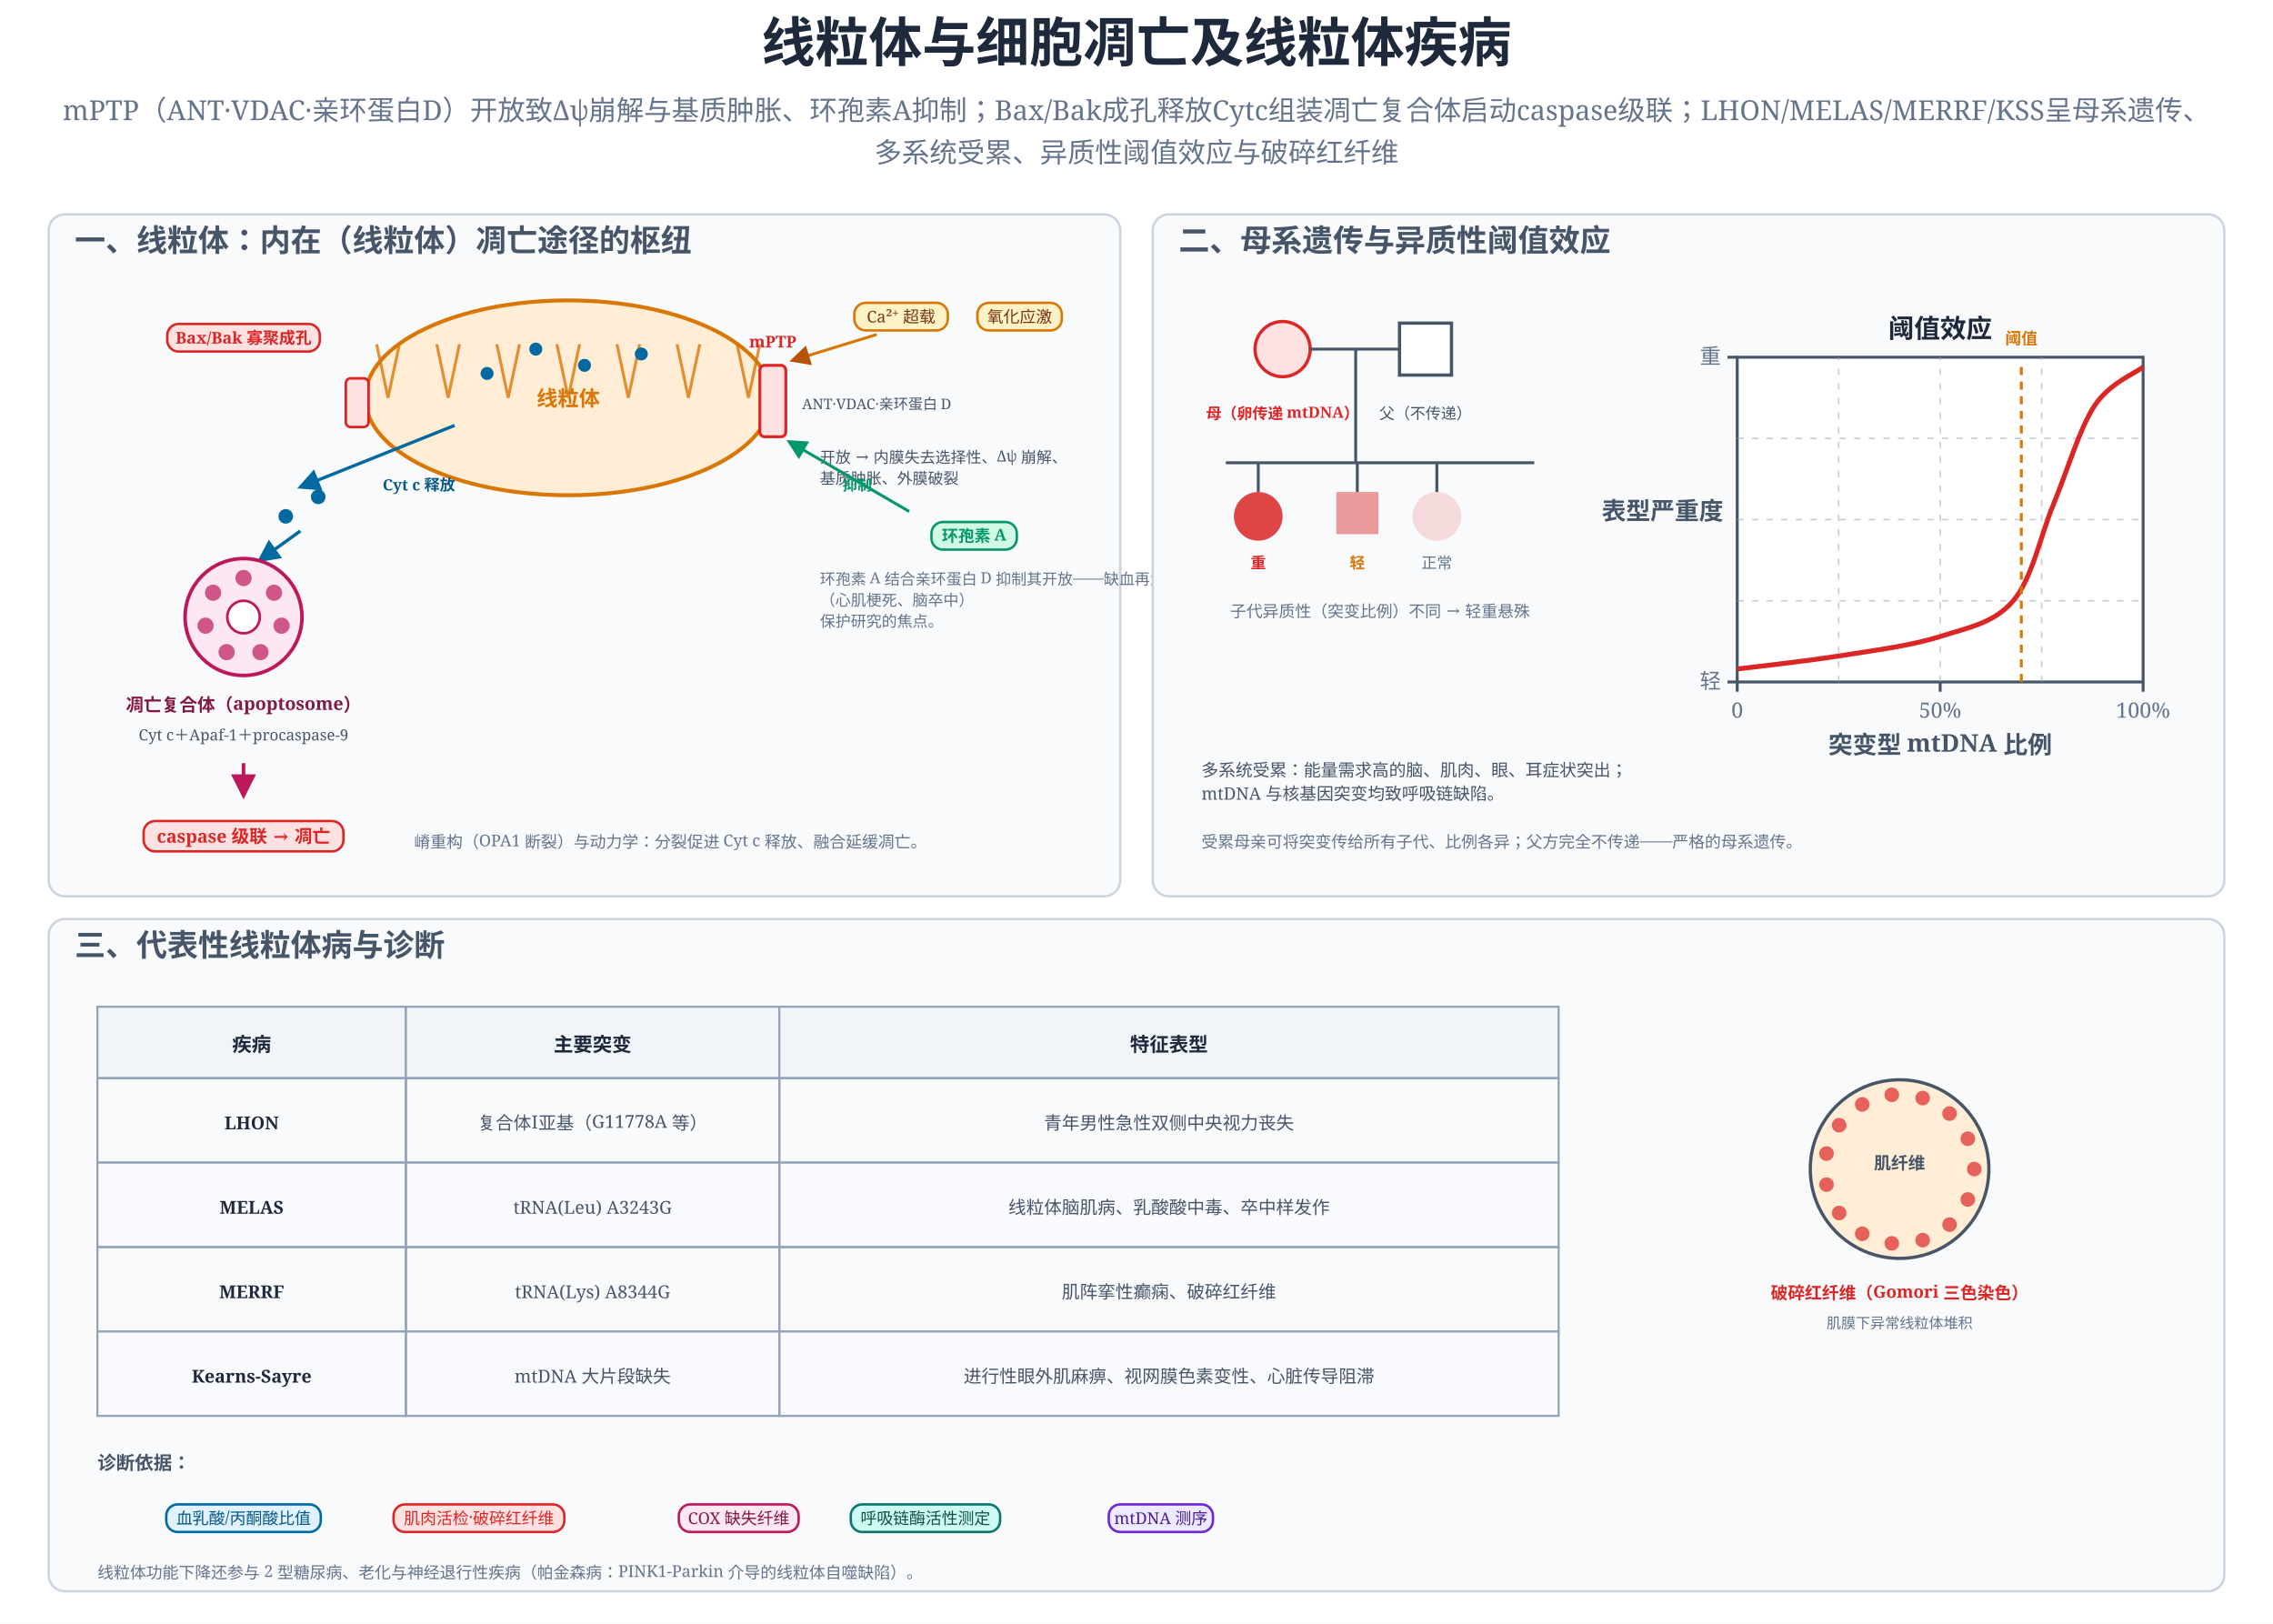
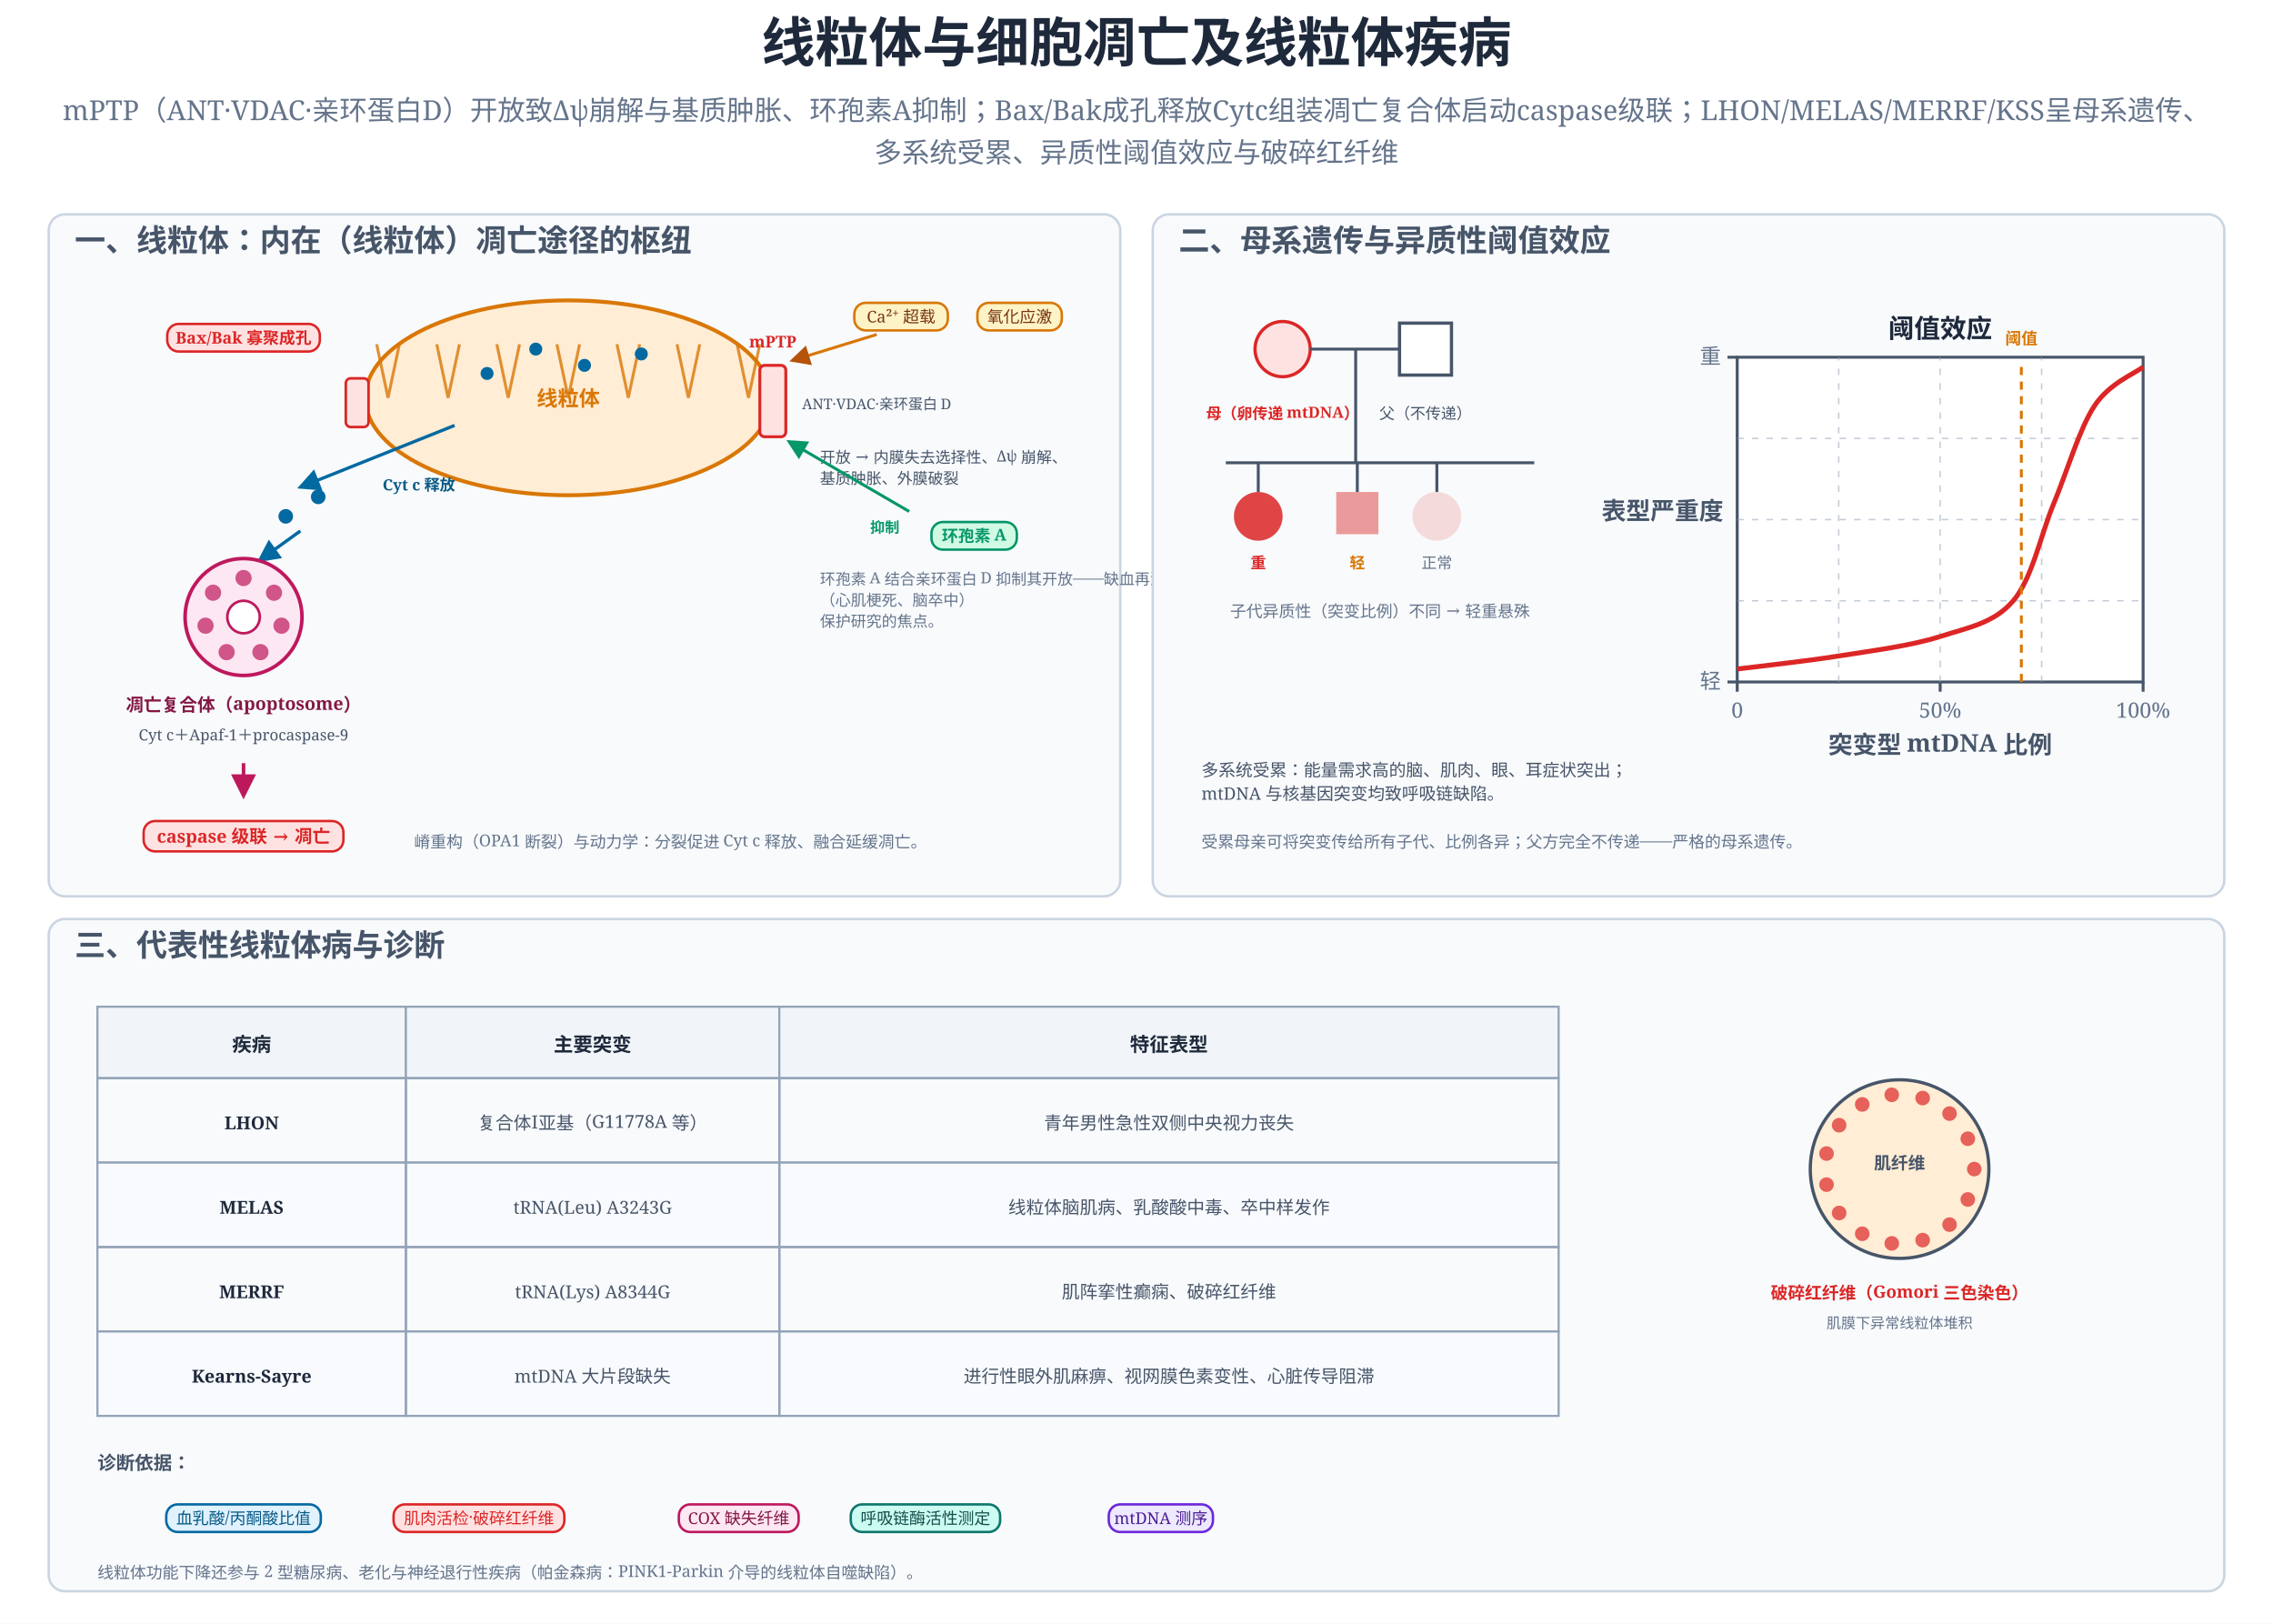
<svg xmlns="http://www.w3.org/2000/svg" width="1400" height="1000" viewBox="0 0 1400 1000" font-family="Noto Serif SC, LXGW WenKai, Songti SC, serif">
  <defs>
    <marker id="arr-ink" viewBox="0 0 10 10" refX="8.5" refY="5" markerWidth="7" markerHeight="7" orient="auto-start-reverse">
      <path d="M0,0 L10,5 L0,10 z" fill="#334155" />
    </marker>
    <marker id="arr-dna" viewBox="0 0 10 10" refX="8.5" refY="5" markerWidth="7" markerHeight="7" orient="auto-start-reverse">
      <path d="M0,0 L10,5 L0,10 z" fill="#0f766e" />
    </marker>
    <marker id="arr-rna" viewBox="0 0 10 10" refX="8.5" refY="5" markerWidth="7" markerHeight="7" orient="auto-start-reverse">
      <path d="M0,0 L10,5 L0,10 z" fill="#b45309" />
    </marker>
    <marker id="arr-pro" viewBox="0 0 10 10" refX="8.5" refY="5" markerWidth="7" markerHeight="7" orient="auto-start-reverse">
      <path d="M0,0 L10,5 L0,10 z" fill="#6d28d9" />
    </marker>
    <marker id="arr-enz" viewBox="0 0 10 10" refX="8.5" refY="5" markerWidth="7" markerHeight="7" orient="auto-start-reverse">
      <path d="M0,0 L10,5 L0,10 z" fill="#be185d" />
    </marker>
    <marker id="arr-acc" viewBox="0 0 10 10" refX="8.5" refY="5" markerWidth="7" markerHeight="7" orient="auto-start-reverse">
      <path d="M0,0 L10,5 L0,10 z" fill="#0369a1" />
    </marker>
    <marker id="arr-ok" viewBox="0 0 10 10" refX="8.5" refY="5" markerWidth="7" markerHeight="7" orient="auto-start-reverse">
      <path d="M0,0 L10,5 L0,10 z" fill="#059669" />
    </marker>
    <marker id="arr-warn" viewBox="0 0 10 10" refX="8.5" refY="5" markerWidth="7" markerHeight="7" orient="auto-start-reverse">
      <path d="M0,0 L10,5 L0,10 z" fill="#b45309" />
    </marker>
    <marker id="arr-bad" viewBox="0 0 10 10" refX="8.5" refY="5" markerWidth="7" markerHeight="7" orient="auto-start-reverse">
      <path d="M0,0 L10,5 L0,10 z" fill="#dc2626" />
    </marker>
    <marker id="arr-mute" viewBox="0 0 10 10" refX="8.5" refY="5" markerWidth="7" markerHeight="7" orient="auto-start-reverse">
      <path d="M0,0 L10,5 L0,10 z" fill="#94a3b8" />
    </marker>
  </defs>
  <rect x="0" y="0" width="1400" height="1000" fill="#ffffff" />
  <text x="700" y="38" text-anchor="middle" font-size="33" font-weight="700" fill="#1e293b">线粒体与细胞凋亡及线粒体疾病</text>
  <text x="700" y="74" text-anchor="middle" font-size="17" fill="#64748b">mPTP（ANT·VDAC·亲环蛋白D）开放致Δψ崩解与基质肿胀、环孢素A抑制；Bax/Bak成孔释放Cytc组装凋亡复合体启动caspase级联；LHON/MELAS/MERRF/KSS呈母系遗传、</text>
  <text x="700" y="100" text-anchor="middle" font-size="17" fill="#64748b">多系统受累、异质性阈值效应与破碎红纤维</text>
  <rect x="30" y="132" width="660" height="420" rx="10" fill="#f8fafc" stroke="#cbd5e1" stroke-width="1.5" />
  <text x="46" y="154.84" font-size="19" fill="#475569" font-weight="700">一、线粒体：内在（线粒体）凋亡途径的枢纽</text>
  <ellipse cx="350" cy="245" rx="125" ry="60" fill="#ffedd5" stroke="#d97706" stroke-width="2.4" />
  <path d="M 232,212 L 239,245 L 246,212 M 269,212 L 276,245 L 283,212 M 306,212 L 313,245 L 320,212 M 343,212 L 350,245 L 357,212 M 380,212 L 387,245 L 394,212 M 417,212 L 424,245 L 431,212 M 454,212 L 461,245 L 468,212 " fill="none" opacity="0.8" stroke="#d97706" stroke-width="1.8" />
  <text x="350" y="250" font-size="13" fill="#d97706" text-anchor="middle" font-weight="700">线粒体</text>
  <circle cx="300" cy="230" r="4" fill="#0369a1" />
  <circle cx="330" cy="215" r="4" fill="#0369a1" />
  <circle cx="360" cy="225" r="4" fill="#0369a1" />
  <circle cx="395" cy="218" r="4" fill="#0369a1" />
  <rect x="213" y="233" width="14" height="30" rx="3" fill="#fee2e2" stroke="#dc2626" stroke-width="1.6" />
  <rect x="103.006" y="199.5" width="93.988" height="17" rx="7" fill="#fee2e2" stroke="#dc2626" stroke-width="1.5" />
  <text x="150" y="211.6" font-size="10" fill="#dc2626" text-anchor="middle" font-weight="700">Bax/Bak 寡聚成孔</text>
  <line x1="280" y1="262" x2="185" y2="300" stroke="#0369a1" stroke-width="2" marker-end="url(#arr-acc)" />
  <text x="258" y="302" font-size="9.5" fill="#075985" text-anchor="middle" font-weight="700">Cyt c 释放</text>
  <circle cx="196" cy="306" r="4.5" fill="#0369a1" />
  <circle cx="176" cy="318" r="4.5" fill="#0369a1" />
  <line x1="185" y1="327" x2="160" y2="345" stroke="#0369a1" stroke-width="2" marker-end="url(#arr-acc)" />
  <circle cx="150" cy="380" r="36" fill="#fce7f3" stroke="#be185d" stroke-width="2.2" />
  <circle cx="150" cy="356" r="5" fill="#be185d" fill-opacity="0.7" />
  <circle cx="168.764" cy="365.036" r="5" fill="#be185d" fill-opacity="0.7" />
  <circle cx="173.398" cy="385.341" r="5" fill="#be185d" fill-opacity="0.7" />
  <circle cx="160.413" cy="401.623" r="5" fill="#be185d" fill-opacity="0.7" />
  <circle cx="139.587" cy="401.623" r="5" fill="#be185d" fill-opacity="0.7" />
  <circle cx="126.602" cy="385.341" r="5" fill="#be185d" fill-opacity="0.7" />
  <circle cx="131.236" cy="365.036" r="5" fill="#be185d" fill-opacity="0.7" />
  <circle cx="150" cy="380" r="10" fill="#ffffff" stroke="#be185d" stroke-width="1.6" />
  <text x="150" y="438" font-size="11" fill="#831843" text-anchor="middle" font-weight="700">凋亡复合体（apoptosome）</text>
  <text x="150" y="456" font-size="9.5" fill="#475569" text-anchor="middle">Cyt c＋Apaf-1＋procaspase-9</text>
  <line x1="150" y1="470" x2="150" y2="490" stroke="#be185d" stroke-width="2.2" marker-end="url(#arr-enz)" />
  <rect x="88.466" y="505.65" width="123.068" height="18.7" rx="7" fill="#fee2e2" stroke="#dc2626" stroke-width="1.5" />
  <text x="150" y="518.96" font-size="11" fill="#dc2626" text-anchor="middle" font-weight="700">caspase 级联 → 凋亡</text>
  <rect x="526.2" y="186.5" width="57.6" height="17" rx="7" fill="#fef3c7" stroke="#d97706" stroke-width="1.5" />
  <text x="555" y="198.6" font-size="10" fill="#78350f" text-anchor="middle">Ca²⁺ 超载</text>
  <rect x="602" y="186.5" width="52" height="17" rx="7" fill="#fef3c7" stroke="#d97706" stroke-width="1.5" />
  <text x="628" y="198.6" font-size="10" fill="#78350f" text-anchor="middle">氧化应激</text>
  <line x1="540" y1="206" x2="488" y2="222" stroke="#d97706" stroke-width="1.8" marker-end="url(#arr-warn)" />
  <rect x="468" y="225" width="16" height="44" rx="3" fill="#fee2e2" stroke="#dc2626" stroke-width="1.8" />
  <text x="476" y="214" font-size="10" fill="#dc2626" text-anchor="middle" font-weight="700">mPTP</text>
  <text x="494" y="252" font-size="9" fill="#475569">ANT·VDAC·亲环蛋白 D</text>
  <text x="505" y="285" font-size="9.5" fill="#475569">开放 → 内膜失去选择性、Δψ 崩解、</text>
  <text x="505" y="298" font-size="9.5" fill="#475569">基质肿胀、外膜破裂</text>
  <line x1="560" y1="315" x2="486" y2="272" stroke="#059669" stroke-width="1.8" marker-end="url(#arr-ok)" />
-   <text x="528" y="302" font-size="9" fill="#059669" text-anchor="middle" font-weight="700">抑制</text>
+   <text x="545" y="328" font-size="9" fill="#059669" text-anchor="middle" font-weight="700">抑制</text>
  <rect x="573.709" y="321.5" width="52.582" height="17" rx="7" fill="#d1fae5" stroke="#059669" stroke-width="1.5" />
  <text x="600" y="333.6" font-size="10" fill="#059669" text-anchor="middle" font-weight="700">环孢素 A</text>
  <text x="505" y="360" font-size="9.5" fill="#64748b">环孢素 A 结合亲环蛋白 D 抑制其开放——缺血再灌注损伤</text>
  <text x="505" y="373" font-size="9.5" fill="#64748b">（心肌梗死、脑卒中）</text>
  <text x="505" y="386" font-size="9.5" fill="#64748b">保护研究的焦点。</text>
  <text x="255" y="522" font-size="10" fill="#64748b">嵴重构（OPA1 断裂）与动力学：分裂促进 Cyt c 释放、融合延缓凋亡。</text>
  <rect x="710" y="132" width="660" height="420" rx="10" fill="#f8fafc" stroke="#cbd5e1" stroke-width="1.5" />
  <text x="726" y="154.84" font-size="19" fill="#475569" font-weight="700">二、母系遗传与异质性阈值效应</text>
  <circle cx="790" cy="215" r="17" fill="#fee2e2" stroke="#dc2626" stroke-width="2" />
  <text x="790" y="258" font-size="9.5" fill="#dc2626" text-anchor="middle" font-weight="600">母（卵传递 mtDNA）</text>
  <rect x="862" y="199" width="32" height="32" fill="#ffffff" stroke="#475569" stroke-width="2" />
  <text x="878" y="258" font-size="9.5" fill="#475569" text-anchor="middle">父（不传递）</text>
  <line x1="807" y1="215" x2="862" y2="215" stroke="#475569" stroke-width="1.8" />
  <line x1="835" y1="215" x2="835" y2="285" stroke="#475569" stroke-width="1.8" />
  <line x1="755" y1="285" x2="945" y2="285" stroke="#475569" stroke-width="1.8" />
  <line x1="775" y1="285" x2="775" y2="303" stroke="#475569" stroke-width="1.8" />
  <line x1="836" y1="285" x2="836" y2="303" stroke="#475569" stroke-width="1.8" />
  <line x1="885" y1="285" x2="885" y2="303" stroke="#475569" stroke-width="1.8" />
  <circle cx="775" cy="318" r="15" fill="#dc2626" fill-opacity="0.85" />
  <rect x="823" y="303" width="26" height="26" fill="#dc2626" fill-opacity="0.45" />
  <circle cx="885" cy="318" r="15" fill="#dc2626" fill-opacity="0.15" />
  <text x="775" y="350" font-size="9.5" fill="#dc2626" text-anchor="middle" font-weight="700">重</text>
  <text x="836" y="350" font-size="9.5" fill="#d97706" text-anchor="middle" font-weight="700">轻</text>
  <text x="885" y="350" font-size="9.5" fill="#64748b" text-anchor="middle">正常</text>
  <text x="850" y="380" font-size="10" fill="#64748b" text-anchor="middle">子代异质性（突变比例）不同 → 轻重悬殊</text>
  <rect x="1070" y="220" width="250" height="200" fill="#ffffff" stroke="#475569" stroke-width="1.8" />
  <line x1="1070" y1="370" x2="1320" y2="370" stroke="#94a3b8" stroke-width="0.9" stroke-dasharray="4 5" opacity="0.55" />
  <line x1="1132.5" y1="420" x2="1132.5" y2="220" stroke="#94a3b8" stroke-width="0.9" stroke-dasharray="4 5" opacity="0.55" />
  <line x1="1070" y1="320" x2="1320" y2="320" stroke="#94a3b8" stroke-width="0.9" stroke-dasharray="4 5" opacity="0.55" />
  <line x1="1195" y1="420" x2="1195" y2="220" stroke="#94a3b8" stroke-width="0.9" stroke-dasharray="4 5" opacity="0.55" />
  <line x1="1070" y1="270" x2="1320" y2="270" stroke="#94a3b8" stroke-width="0.9" stroke-dasharray="4 5" opacity="0.55" />
  <line x1="1257.5" y1="420" x2="1257.5" y2="220" stroke="#94a3b8" stroke-width="0.9" stroke-dasharray="4 5" opacity="0.55" />
  <line x1="1070" y1="420" x2="1070" y2="426" stroke="#475569" stroke-width="1.8" />
  <text x="1070" y="442" font-size="13" fill="#64748b" text-anchor="middle">0</text>
  <line x1="1195" y1="420" x2="1195" y2="426" stroke="#475569" stroke-width="1.8" />
  <text x="1195" y="442" font-size="13" fill="#64748b" text-anchor="middle">50%</text>
  <line x1="1320" y1="420" x2="1320" y2="426" stroke="#475569" stroke-width="1.8" />
  <text x="1320" y="442" font-size="13" fill="#64748b" text-anchor="middle">100%</text>
  <line x1="1064" y1="420" x2="1070" y2="420" stroke="#475569" stroke-width="1.8" />
  <text x="1060" y="424" font-size="13" fill="#64748b" text-anchor="end">轻</text>
  <line x1="1064" y1="220" x2="1070" y2="220" stroke="#475569" stroke-width="1.8" />
  <text x="1060" y="224" font-size="13" fill="#64748b" text-anchor="end">重</text>
  <text x="1195" y="464" font-size="15" fill="#475569" text-anchor="middle" font-weight="600">突变型 mtDNA 比例</text>
  <text x="1024" y="320" font-size="15" fill="#475569" text-anchor="middle" font-weight="600">表型严重度</text>
  <text x="1195" y="208" font-size="16" fill="#1e293b" text-anchor="middle" font-weight="700">阈值效应</text>
  <path d="M1070,412 C1080.4,410.7 1111.7,407.3 1132.5,404 C1153.3,400.7 1177.1,397.7 1195,392 C1212.9,386.3 1228.3,383.7 1240,370 C1251.7,356.3 1256.7,330.0 1265,310 C1273.3,290.0 1280.8,264.0 1290,250 C1299.2,236.0 1315.0,230.0 1320,226" fill="none" stroke="#dc2626" stroke-width="3" />
  <line x1="1245" y1="420" x2="1245" y2="222" stroke="#d97706" stroke-width="1.8" stroke-dasharray="5 4" />
  <text x="1245" y="212" font-size="10" fill="#d97706" text-anchor="middle" font-weight="700">阈值</text>
  <text x="740" y="478" font-size="10.5" fill="#475569">多系统受累：能量需求高的脑、肌肉、眼、耳症状突出；</text>
  <text x="740" y="492.5" font-size="10.5" fill="#475569">mtDNA 与核基因突变均致呼吸链缺陷。</text>
  <text x="740" y="522" font-size="10" fill="#64748b">受累母亲可将突变传给所有子代、比例各异；父方完全不传递——严格的母系遗传。</text>
  <rect x="30" y="566" width="1340" height="414" rx="10" fill="#f8fafc" stroke="#cbd5e1" stroke-width="1.5" />
  <text x="46" y="588.84" font-size="19" fill="#475569" font-weight="700">三、代表性线粒体病与诊断</text>
  <rect x="60" y="620" width="190" height="44" fill="#f1f5f9" stroke="#94a3b8" stroke-width="1.3" />
  <text x="155" y="647.5" font-size="12" fill="#1e293b" text-anchor="middle" font-weight="700">疾病</text>
  <rect x="250" y="620" width="230" height="44" fill="#f1f5f9" stroke="#94a3b8" stroke-width="1.3" />
  <text x="365" y="647.5" font-size="12" fill="#1e293b" text-anchor="middle" font-weight="700">主要突变</text>
  <rect x="480" y="620" width="480" height="44" fill="#f1f5f9" stroke="#94a3b8" stroke-width="1.3" />
  <text x="720" y="647.5" font-size="12" fill="#1e293b" text-anchor="middle" font-weight="700">特征表型</text>
  <rect x="60" y="664" width="190" height="52" fill="none" stroke="#94a3b8" stroke-width="1.3" />
  <text x="155" y="695.5" font-size="11" fill="#1e293b" text-anchor="middle" font-weight="700">LHON</text>
  <rect x="250" y="664" width="230" height="52" fill="none" stroke="#94a3b8" stroke-width="1.3" />
  <text x="365" y="695.5" font-size="11" fill="#475569" text-anchor="middle" font-weight="500">复合体Ⅰ亚基（G11778A 等）</text>
  <rect x="480" y="664" width="480" height="52" fill="none" stroke="#94a3b8" stroke-width="1.3" />
  <text x="720" y="695.5" font-size="11" fill="#475569" text-anchor="middle" font-weight="500">青年男性急性双侧中央视力丧失</text>
  <rect x="60" y="716" width="900" height="52" fill="#f8fafc" fill-opacity="0.85" />
  <rect x="60" y="716" width="190" height="52" fill="none" stroke="#94a3b8" stroke-width="1.3" />
  <text x="155" y="747.5" font-size="11" fill="#1e293b" text-anchor="middle" font-weight="700">MELAS</text>
  <rect x="250" y="716" width="230" height="52" fill="none" stroke="#94a3b8" stroke-width="1.3" />
  <text x="365" y="747.5" font-size="11" fill="#475569" text-anchor="middle" font-weight="500">tRNA(Leu) A3243G</text>
  <rect x="480" y="716" width="480" height="52" fill="none" stroke="#94a3b8" stroke-width="1.3" />
  <text x="720" y="747.5" font-size="11" fill="#475569" text-anchor="middle" font-weight="500">线粒体脑肌病、乳酸酸中毒、卒中样发作</text>
  <rect x="60" y="768" width="190" height="52" fill="none" stroke="#94a3b8" stroke-width="1.3" />
  <text x="155" y="799.5" font-size="11" fill="#1e293b" text-anchor="middle" font-weight="700">MERRF</text>
  <rect x="250" y="768" width="230" height="52" fill="none" stroke="#94a3b8" stroke-width="1.3" />
  <text x="365" y="799.5" font-size="11" fill="#475569" text-anchor="middle" font-weight="500">tRNA(Lys) A8344G</text>
  <rect x="480" y="768" width="480" height="52" fill="none" stroke="#94a3b8" stroke-width="1.3" />
  <text x="720" y="799.5" font-size="11" fill="#475569" text-anchor="middle" font-weight="500">肌阵挛性癫痫、破碎红纤维</text>
  <rect x="60" y="820" width="900" height="52" fill="#f8fafc" fill-opacity="0.85" />
  <rect x="60" y="820" width="190" height="52" fill="none" stroke="#94a3b8" stroke-width="1.3" />
  <text x="155" y="851.5" font-size="11" fill="#1e293b" text-anchor="middle" font-weight="700">Kearns-Sayre</text>
  <rect x="250" y="820" width="230" height="52" fill="none" stroke="#94a3b8" stroke-width="1.3" />
  <text x="365" y="851.5" font-size="11" fill="#475569" text-anchor="middle" font-weight="500">mtDNA 大片段缺失</text>
  <rect x="480" y="820" width="480" height="52" fill="none" stroke="#94a3b8" stroke-width="1.3" />
  <text x="720" y="851.5" font-size="11" fill="#475569" text-anchor="middle" font-weight="500">进行性眼外肌麻痹、视网膜色素变性、心脏传导阻滞</text>
  <circle cx="1170" cy="720" r="55" fill="#ffedd5" stroke="#475569" stroke-width="2" />
  <circle cx="1216" cy="720" r="4.5" fill="#dc2626" fill-opacity="0.7" />
  <circle cx="1212.023" cy="738.71" r="4.5" fill="#dc2626" fill-opacity="0.7" />
  <circle cx="1200.78" cy="754.185" r="4.5" fill="#dc2626" fill-opacity="0.7" />
  <circle cx="1184.215" cy="763.749" r="4.5" fill="#dc2626" fill-opacity="0.7" />
  <circle cx="1165.192" cy="765.748" r="4.5" fill="#dc2626" fill-opacity="0.7" />
  <circle cx="1147" cy="759.837" r="4.5" fill="#dc2626" fill-opacity="0.7" />
  <circle cx="1132.785" cy="747.038" r="4.5" fill="#dc2626" fill-opacity="0.7" />
  <circle cx="1125.005" cy="729.564" r="4.5" fill="#dc2626" fill-opacity="0.7" />
  <circle cx="1125.005" cy="710.436" r="4.5" fill="#dc2626" fill-opacity="0.7" />
  <circle cx="1132.785" cy="692.962" r="4.5" fill="#dc2626" fill-opacity="0.7" />
  <circle cx="1147" cy="680.163" r="4.5" fill="#dc2626" fill-opacity="0.7" />
  <circle cx="1165.192" cy="674.252" r="4.5" fill="#dc2626" fill-opacity="0.7" />
  <circle cx="1184.215" cy="676.251" r="4.5" fill="#dc2626" fill-opacity="0.7" />
  <circle cx="1200.78" cy="685.815" r="4.5" fill="#dc2626" fill-opacity="0.7" />
  <circle cx="1212.023" cy="701.29" r="4.5" fill="#dc2626" fill-opacity="0.7" />
  <text x="1170" y="720" font-size="10.5" fill="#475569" text-anchor="middle" font-weight="600">肌纤维</text>
  <text x="1170" y="800" font-size="10.5" fill="#dc2626" text-anchor="middle" font-weight="700">破碎红纤维（Gomori 三色染色）</text>
  <text x="1170" y="818" font-size="9" fill="#64748b" text-anchor="middle">肌膜下异常线粒体堆积</text>
  <text x="60" y="905" font-size="11.5" fill="#475569" font-weight="700">诊断依据：</text>
  <rect x="102.4" y="926.5" width="95.2" height="17" rx="7" fill="#e0f2fe" stroke="#0369a1" stroke-width="1.5" />
  <text x="150" y="938.6" font-size="10" fill="#075985" text-anchor="middle">血乳酸/丙酮酸比值</text>
  <rect x="242.4" y="926.5" width="105.2" height="17" rx="7" fill="#fee2e2" stroke="#dc2626" stroke-width="1.5" />
  <text x="295" y="938.6" font-size="10" fill="#dc2626" text-anchor="middle">肌肉活检·破碎红纤维</text>
  <rect x="418.1" y="926.5" width="73.8" height="17" rx="7" fill="#fce7f3" stroke="#be185d" stroke-width="1.5" />
  <text x="455" y="938.6" font-size="10" fill="#831843" text-anchor="middle">COX 缺失纤维</text>
  <rect x="524" y="926.5" width="92" height="17" rx="7" fill="#ccfbf1" stroke="#0f766e" stroke-width="1.5" />
  <text x="570" y="938.6" font-size="10" fill="#134e4a" text-anchor="middle">呼吸链酶活性测定</text>
  <rect x="682.9" y="926.5" width="64.2" height="17" rx="7" fill="#ede9fe" stroke="#6d28d9" stroke-width="1.5" />
  <text x="715" y="938.6" font-size="10" fill="#4c1d95" text-anchor="middle">mtDNA 测序</text>
  <text x="60" y="972" font-size="10" fill="#64748b">线粒体功能下降还参与 2 型糖尿病、老化与神经退行性疾病（帕金森病：PINK1-Parkin 介导的线粒体自噬缺陷）。</text>
</svg>
